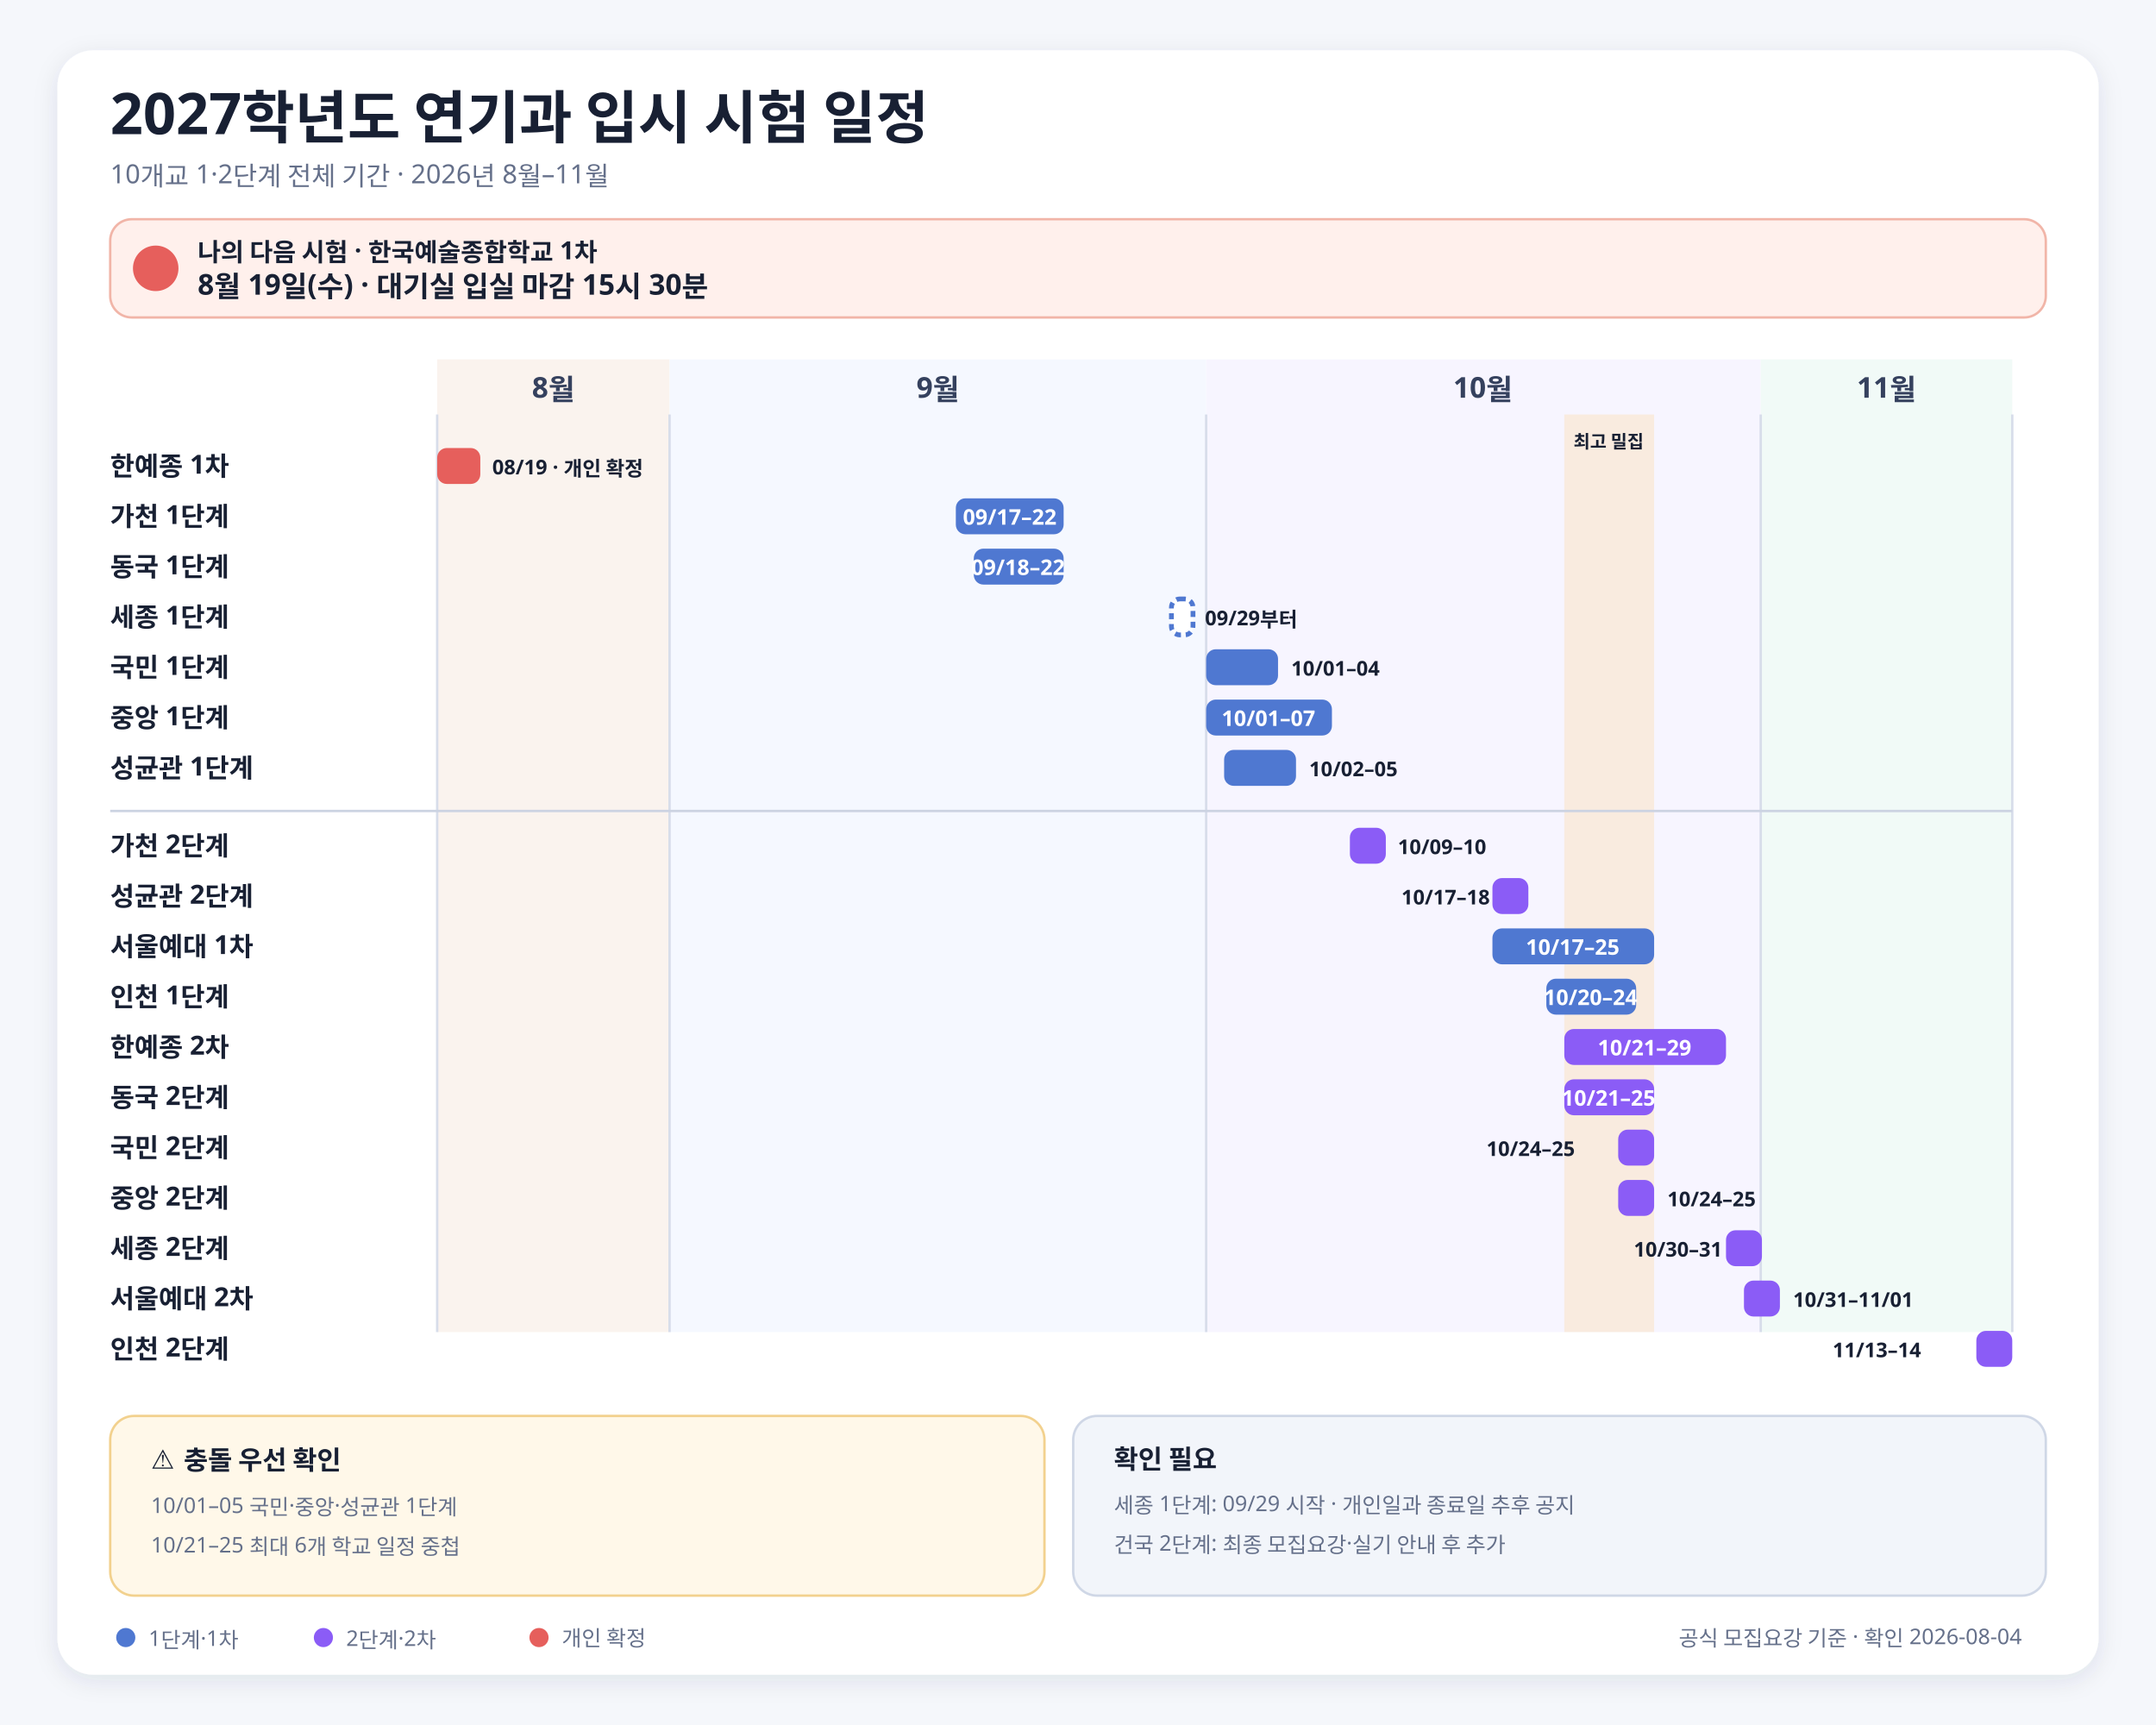
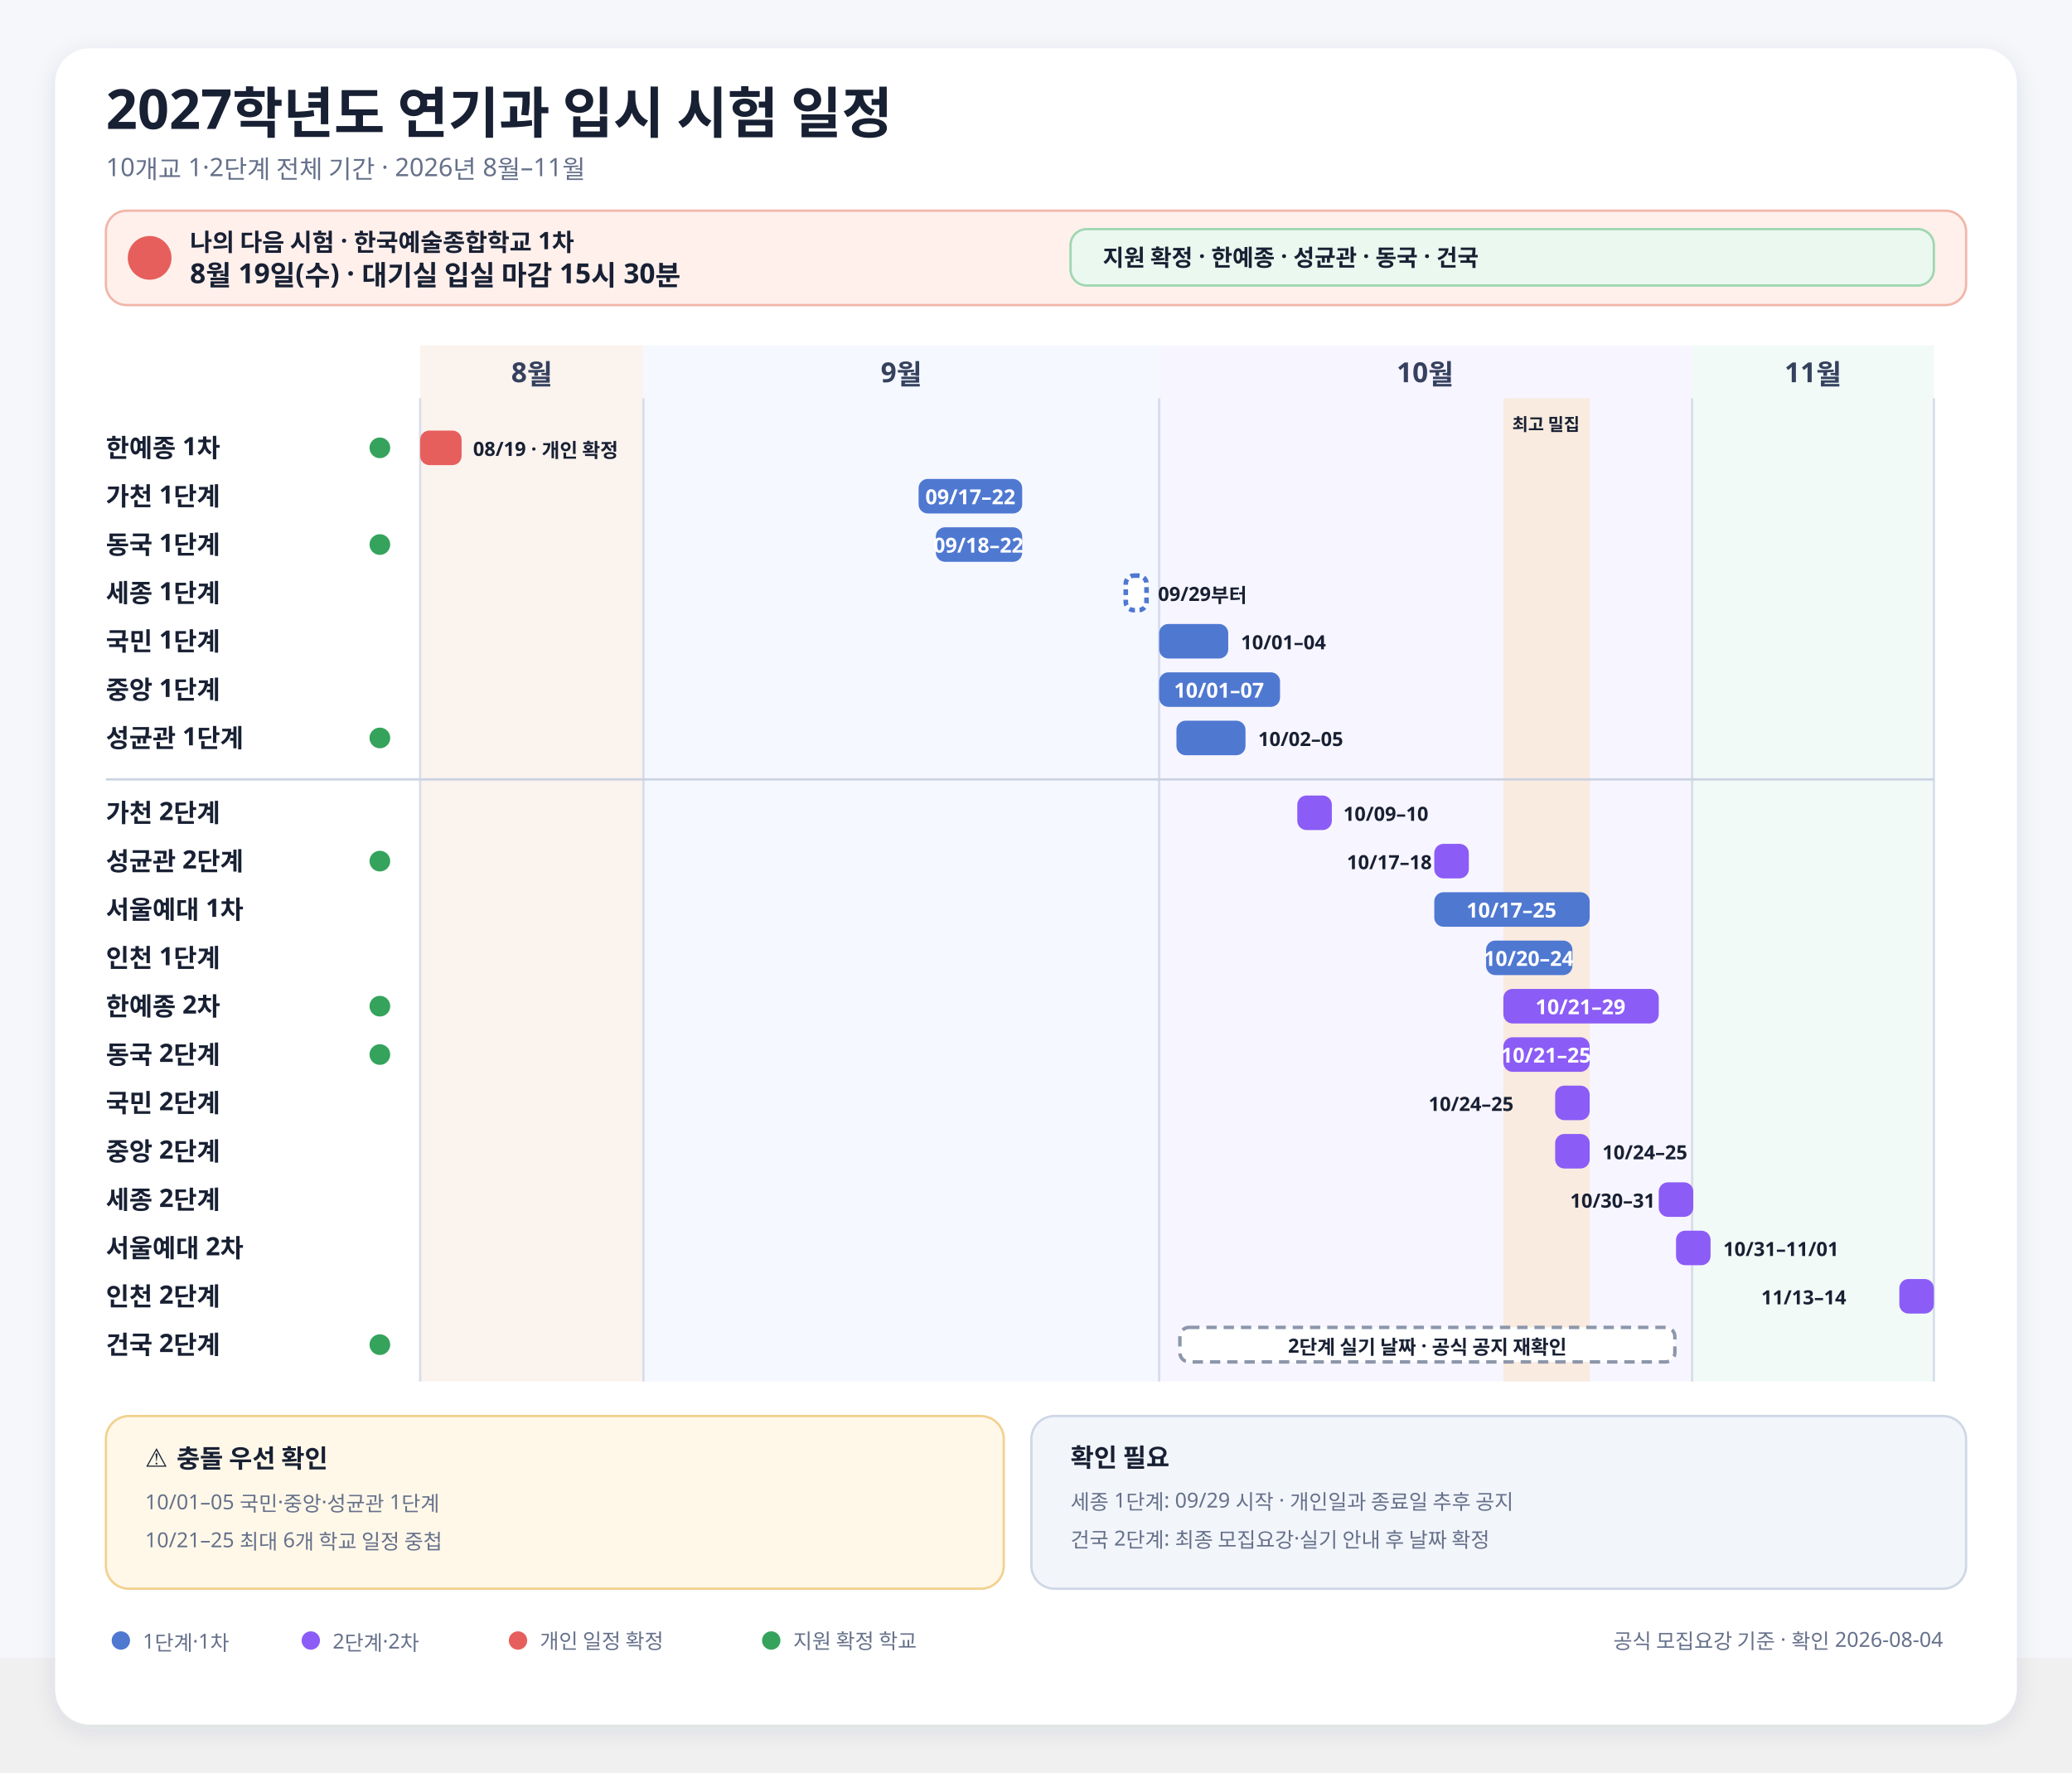
- <svg xmlns="http://www.w3.org/2000/svg" width="1800" height="1440" viewBox="0 0 1800 1440">
+ <svg xmlns="http://www.w3.org/2000/svg" width="1800" height="1540" viewBox="0 0 1800 1540">
  <defs>
    <style>
      text { font-family: "Apple SD Gothic Neo", "Noto Sans KR", sans-serif; fill: #182033; }
      .title { font-size: 48px; font-weight: 800; }
      .subtitle { font-size: 22px; fill: #65708a; }
      .month { font-size: 24px; font-weight: 800; fill: #35415e; }
      .school { font-size: 22px; font-weight: 700; }
      .date { font-size: 18px; font-weight: 700; fill: white; }
      .small { font-size: 18px; fill: #65708a; }
      .note { font-size: 21px; font-weight: 700; }
    </style>
    <filter id="shadow" x="-10%" y="-20%" width="120%" height="150%">
      <feDropShadow dx="0" dy="5" stdDeviation="10" flood-color="#26334f" flood-opacity="0.10" />
    </filter>
  </defs>
  <rect width="1800" height="1440" fill="#f5f7fb" />
-   <rect x="48" y="42" width="1704" height="1356" rx="30" fill="white" filter="url(#shadow)" />
+   <rect x="48" y="42" width="1704" height="1456" rx="30" fill="white" filter="url(#shadow)" />
  <text x="92" y="112" class="title">2027학년도 연기과 입시 시험 일정</text>
  <text x="92" y="153" class="subtitle">10개교 1·2단계 전체 기간 · 2026년 8월–11월</text>
  <rect x="92" y="183" width="1616" height="82" rx="18" fill="#fff0ec" stroke="#f1b5a8" stroke-width="2" />
  <circle cx="130" cy="224" r="19" fill="#e65f5c" />
  <text x="165" y="218" class="note" fill="#9a302c">나의 다음 시험  ·  한국예술종합학교 1차</text>
  <text x="165" y="246" font-size="24" font-weight="800" fill="#9a302c">8월 19일(수) · 대기실 입실 마감 15시 30분</text>
-   <rect x="365" y="300" width="194" height="812" fill="#faf3ee" />
-   <rect x="559" y="300" width="448" height="812" fill="#f5f8ff" />
-   <rect x="1007" y="300" width="463" height="812" fill="#f7f5ff" />
-   <rect x="1470" y="300" width="210" height="812" fill="#f1faf7" />
+   <rect x="930" y="199" width="750" height="49" rx="14" fill="#eaf8ef" stroke="#9fd6b0" stroke-width="2" />
+   <text x="958" y="231" font-size="20" font-weight="800" fill="#287a46">지원 확정  ·  한예종 · 성균관 · 동국 · 건국</text>
+   <rect x="365" y="300" width="194" height="900" fill="#faf3ee" />
+   <rect x="559" y="300" width="448" height="900" fill="#f5f8ff" />
+   <rect x="1007" y="300" width="463" height="900" fill="#f7f5ff" />
+   <rect x="1470" y="300" width="210" height="900" fill="#f1faf7" />
  <text x="462" y="332" text-anchor="middle" class="month">8월</text>
  <text x="783" y="332" text-anchor="middle" class="month">9월</text>
  <text x="1238" y="332" text-anchor="middle" class="month">10월</text>
  <text x="1575" y="332" text-anchor="middle" class="month">11월</text>
-   <line x1="365" y1="346" x2="365" y2="1112" stroke="#d7ddea" stroke-width="2" />
-   <line x1="559" y1="346" x2="559" y2="1112" stroke="#d7ddea" stroke-width="2" />
-   <line x1="1007" y1="346" x2="1007" y2="1112" stroke="#d7ddea" stroke-width="2" />
-   <line x1="1470" y1="346" x2="1470" y2="1112" stroke="#d7ddea" stroke-width="2" />
-   <line x1="1680" y1="346" x2="1680" y2="1112" stroke="#d7ddea" stroke-width="2" />
-   <rect x="1306" y="346" width="75" height="766" fill="#ffcc72" opacity="0.23" />
+   <line x1="365" y1="346" x2="365" y2="1200" stroke="#d7ddea" stroke-width="2" />
+   <line x1="559" y1="346" x2="559" y2="1200" stroke="#d7ddea" stroke-width="2" />
+   <line x1="1007" y1="346" x2="1007" y2="1200" stroke="#d7ddea" stroke-width="2" />
+   <line x1="1470" y1="346" x2="1470" y2="1200" stroke="#d7ddea" stroke-width="2" />
+   <line x1="1680" y1="346" x2="1680" y2="1200" stroke="#d7ddea" stroke-width="2" />
+   <rect x="1306" y="346" width="75" height="854" fill="#ffcc72" opacity="0.23" />
  <text x="1343" y="374" text-anchor="middle" font-size="15" font-weight="800" fill="#a56600">최고 밀집</text>
  <text x="92" y="397" class="school">한예종 1차</text>
  <text x="92" y="439" class="school">가천 1단계</text>
  <text x="92" y="481" class="school">동국 1단계</text>
  <text x="92" y="523" class="school">세종 1단계</text>
  <text x="92" y="565" class="school">국민 1단계</text>
  <text x="92" y="607" class="school">중앙 1단계</text>
  <text x="92" y="649" class="school">성균관 1단계</text>
  <line x1="92" y1="677" x2="1680" y2="677" stroke="#ccd3e2" stroke-width="2" />
  <text x="92" y="714" class="school">가천 2단계</text>
  <text x="92" y="756" class="school">성균관 2단계</text>
  <text x="92" y="798" class="school">서울예대 1차</text>
  <text x="92" y="840" class="school">인천 1단계</text>
  <text x="92" y="882" class="school">한예종 2차</text>
  <text x="92" y="924" class="school">동국 2단계</text>
  <text x="92" y="966" class="school">국민 2단계</text>
  <text x="92" y="1008" class="school">중앙 2단계</text>
  <text x="92" y="1050" class="school">세종 2단계</text>
  <text x="92" y="1092" class="school">서울예대 2차</text>
  <text x="92" y="1134" class="school">인천 2단계</text>
+   <text x="92" y="1176" class="school">건국 2단계</text>
+   <circle cx="330" cy="389" r="9" fill="#35a35c" />
+   <circle cx="330" cy="473" r="9" fill="#35a35c" />
+   <circle cx="330" cy="641" r="9" fill="#35a35c" />
+   <circle cx="330" cy="748" r="9" fill="#35a35c" />
+   <circle cx="330" cy="874" r="9" fill="#35a35c" />
+   <circle cx="330" cy="916" r="9" fill="#35a35c" />
+   <circle cx="330" cy="1168" r="9" fill="#35a35c" />
  <rect x="365" y="374" width="36" height="30" rx="8" fill="#e65f5c" />
  <text x="411" y="396" font-size="17" font-weight="800" fill="#9a302c">08/19 · 개인 확정</text>
  <rect x="798" y="416" width="90" height="30" rx="8" fill="#4f78d1" />
  <text x="843" y="438" text-anchor="middle" class="date">09/17–22</text>
  <rect x="813" y="458" width="75" height="30" rx="8" fill="#4f78d1" />
  <text x="850" y="480" text-anchor="middle" class="date">09/18–22</text>
  <rect x="978" y="500" width="18" height="30" rx="7" fill="#ffffff" stroke="#4f78d1" stroke-width="4" stroke-dasharray="5 4" />
  <text x="1006" y="522" font-size="17" font-weight="800" fill="#365aab">09/29부터</text>
  <rect x="1007" y="542" width="60" height="30" rx="8" fill="#4f78d1" />
  <text x="1078" y="564" font-size="17" font-weight="800" fill="#365aab">10/01–04</text>
  <rect x="1007" y="584" width="105" height="30" rx="8" fill="#4f78d1" />
  <text x="1059" y="606" text-anchor="middle" class="date">10/01–07</text>
  <rect x="1022" y="626" width="60" height="30" rx="8" fill="#4f78d1" />
  <text x="1093" y="648" font-size="17" font-weight="800" fill="#365aab">10/02–05</text>
  <rect x="1127" y="691" width="30" height="30" rx="8" fill="#8b5cf6" />
  <text x="1167" y="713" font-size="17" font-weight="800" fill="#6841c6">10/09–10</text>
  <rect x="1246" y="733" width="30" height="30" rx="8" fill="#8b5cf6" />
  <text x="1170" y="755" font-size="17" font-weight="800" fill="#6841c6">10/17–18</text>
  <rect x="1246" y="775" width="135" height="30" rx="8" fill="#4f78d1" />
  <text x="1313" y="797" text-anchor="middle" class="date">10/17–25</text>
  <rect x="1291" y="817" width="75" height="30" rx="8" fill="#4f78d1" />
  <text x="1328" y="839" text-anchor="middle" class="date">10/20–24</text>
  <rect x="1306" y="859" width="135" height="30" rx="8" fill="#8b5cf6" />
  <text x="1373" y="881" text-anchor="middle" class="date">10/21–29</text>
  <rect x="1306" y="901" width="75" height="30" rx="8" fill="#8b5cf6" />
  <text x="1343" y="923" text-anchor="middle" class="date">10/21–25</text>
  <rect x="1351" y="943" width="30" height="30" rx="8" fill="#8b5cf6" />
  <text x="1241" y="965" font-size="17" font-weight="800" fill="#6841c6">10/24–25</text>
  <rect x="1351" y="985" width="30" height="30" rx="8" fill="#8b5cf6" />
  <text x="1392" y="1007" font-size="17" font-weight="800" fill="#6841c6">10/24–25</text>
  <rect x="1441" y="1027" width="30" height="30" rx="8" fill="#8b5cf6" />
  <text x="1364" y="1049" font-size="17" font-weight="800" fill="#6841c6">10/30–31</text>
  <rect x="1456" y="1069" width="30" height="30" rx="8" fill="#8b5cf6" />
  <text x="1497" y="1091" font-size="17" font-weight="800" fill="#6841c6">10/31–11/01</text>
  <rect x="1650" y="1111" width="30" height="30" rx="8" fill="#8b5cf6" />
  <text x="1530" y="1133" font-size="17" font-weight="800" fill="#6841c6">11/13–14</text>
-   <rect x="92" y="1182" width="780" height="150" rx="20" fill="#fff8e9" stroke="#f2d18e" stroke-width="2" />
-   <text x="126" y="1226" font-size="22" font-weight="800" fill="#8a5b00">⚠ 충돌 우선 확인</text>
-   <text x="126" y="1263" class="small">10/01–05  국민·중앙·성균관 1단계</text>
-   <text x="126" y="1296" class="small">10/21–25  최대 6개 학교 일정 중첩</text>
-   <rect x="896" y="1182" width="812" height="150" rx="20" fill="#f2f5fa" stroke="#cfd7e6" stroke-width="2" />
-   <text x="930" y="1226" font-size="22" font-weight="800" fill="#44506a">확인 필요</text>
-   <text x="930" y="1263" class="small">세종 1단계: 09/29 시작 · 개인일과 종료일 추후 공지</text>
-   <text x="930" y="1296" class="small">건국 2단계: 최종 모집요강·실기 안내 후 추가</text>
-   <circle cx="105" cy="1367" r="8" fill="#4f78d1" />
-   <text x="124" y="1374" class="small">1단계·1차</text>
-   <circle cx="270" cy="1367" r="8" fill="#8b5cf6" />
-   <text x="289" y="1374" class="small">2단계·2차</text>
-   <circle cx="450" cy="1367" r="8" fill="#e65f5c" />
-   <text x="469" y="1374" class="small">개인 확정</text>
-   <text x="1688" y="1374" text-anchor="end" class="small">공식 모집요강 기준 · 확인 2026-08-04</text>
+   <rect x="1025" y="1153" width="430" height="30" rx="8" fill="#ffffff" stroke="#8d97ab" stroke-width="3" stroke-dasharray="9 6" />
+   <text x="1240" y="1175" text-anchor="middle" font-size="17" font-weight="800" fill="#65708a">2단계 실기 날짜 · 공식 공지 재확인</text>
+   <rect x="92" y="1230" width="780" height="150" rx="20" fill="#fff8e9" stroke="#f2d18e" stroke-width="2" />
+   <text x="126" y="1274" font-size="22" font-weight="800" fill="#8a5b00">⚠ 충돌 우선 확인</text>
+   <text x="126" y="1311" class="small">10/01–05  국민·중앙·성균관 1단계</text>
+   <text x="126" y="1344" class="small">10/21–25  최대 6개 학교 일정 중첩</text>
+   <rect x="896" y="1230" width="812" height="150" rx="20" fill="#f2f5fa" stroke="#cfd7e6" stroke-width="2" />
+   <text x="930" y="1274" font-size="22" font-weight="800" fill="#44506a">확인 필요</text>
+   <text x="930" y="1311" class="small">세종 1단계: 09/29 시작 · 개인일과 종료일 추후 공지</text>
+   <text x="930" y="1344" class="small">건국 2단계: 최종 모집요강·실기 안내 후 날짜 확정</text>
+   <circle cx="105" cy="1425" r="8" fill="#4f78d1" />
+   <text x="124" y="1432" class="small">1단계·1차</text>
+   <circle cx="270" cy="1425" r="8" fill="#8b5cf6" />
+   <text x="289" y="1432" class="small">2단계·2차</text>
+   <circle cx="450" cy="1425" r="8" fill="#e65f5c" />
+   <text x="469" y="1432" class="small">개인 일정 확정</text>
+   <circle cx="670" cy="1425" r="8" fill="#35a35c" />
+   <text x="689" y="1432" class="small">지원 확정 학교</text>
+   <text x="1688" y="1432" text-anchor="end" class="small">공식 모집요강 기준 · 확인 2026-08-04</text>
</svg>
